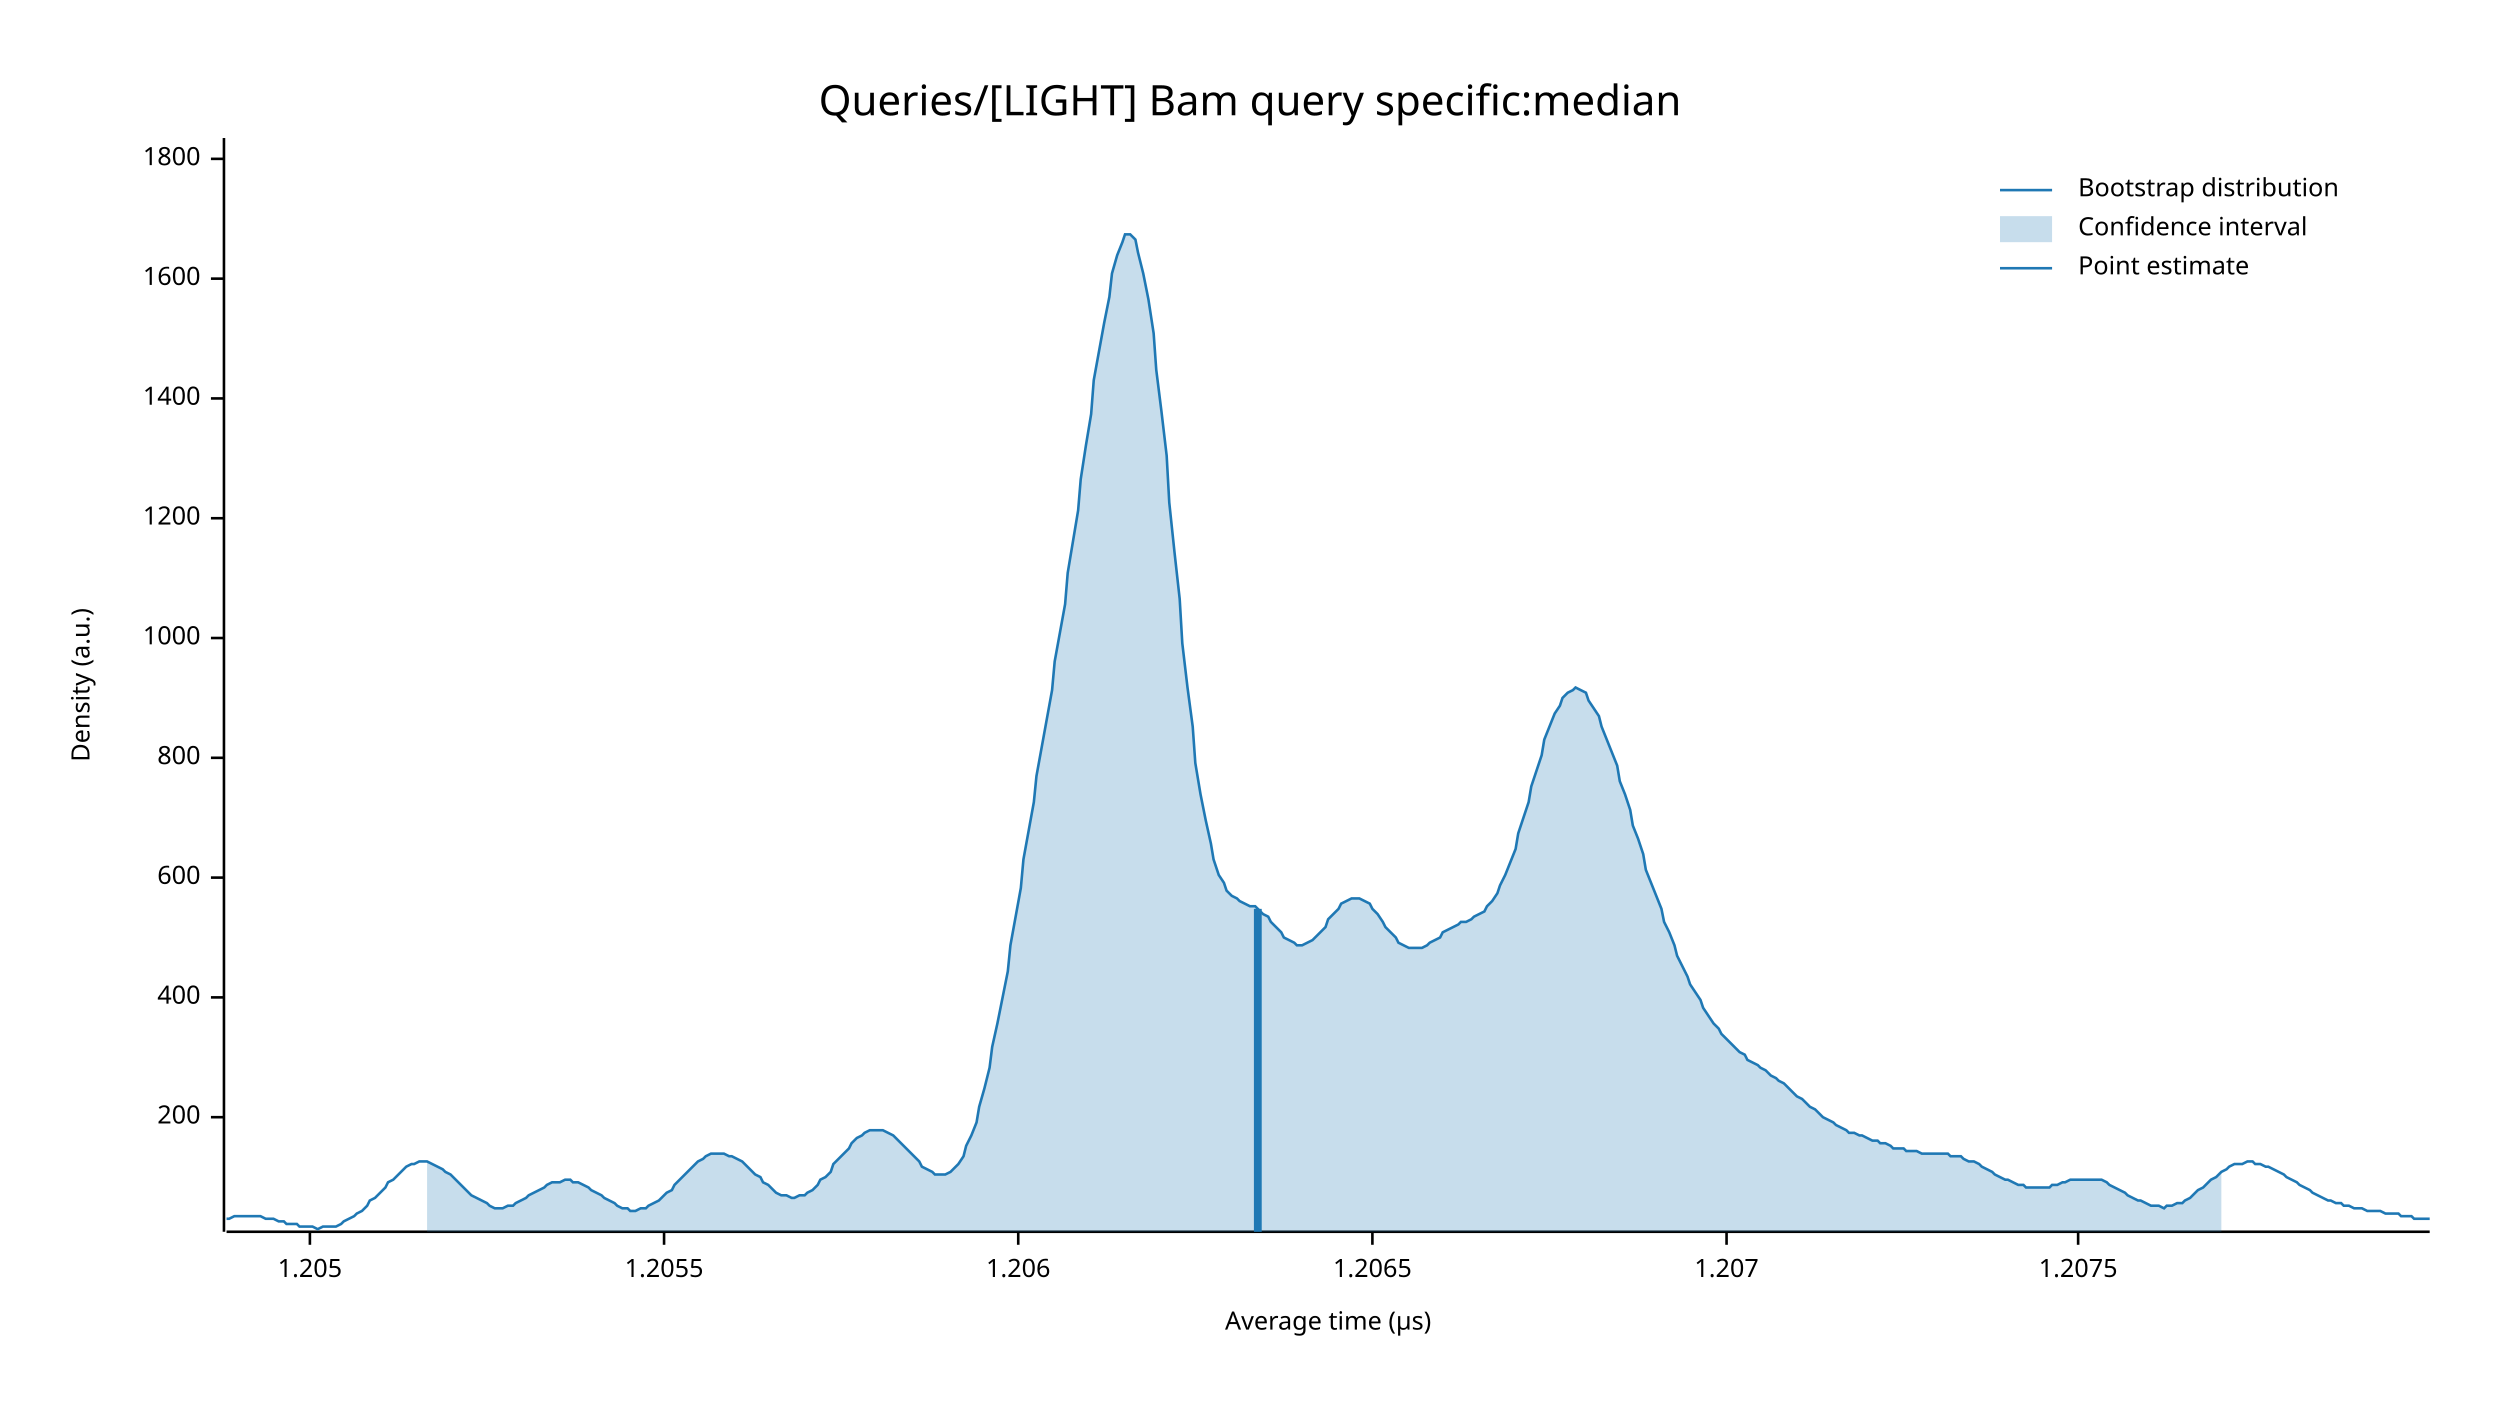
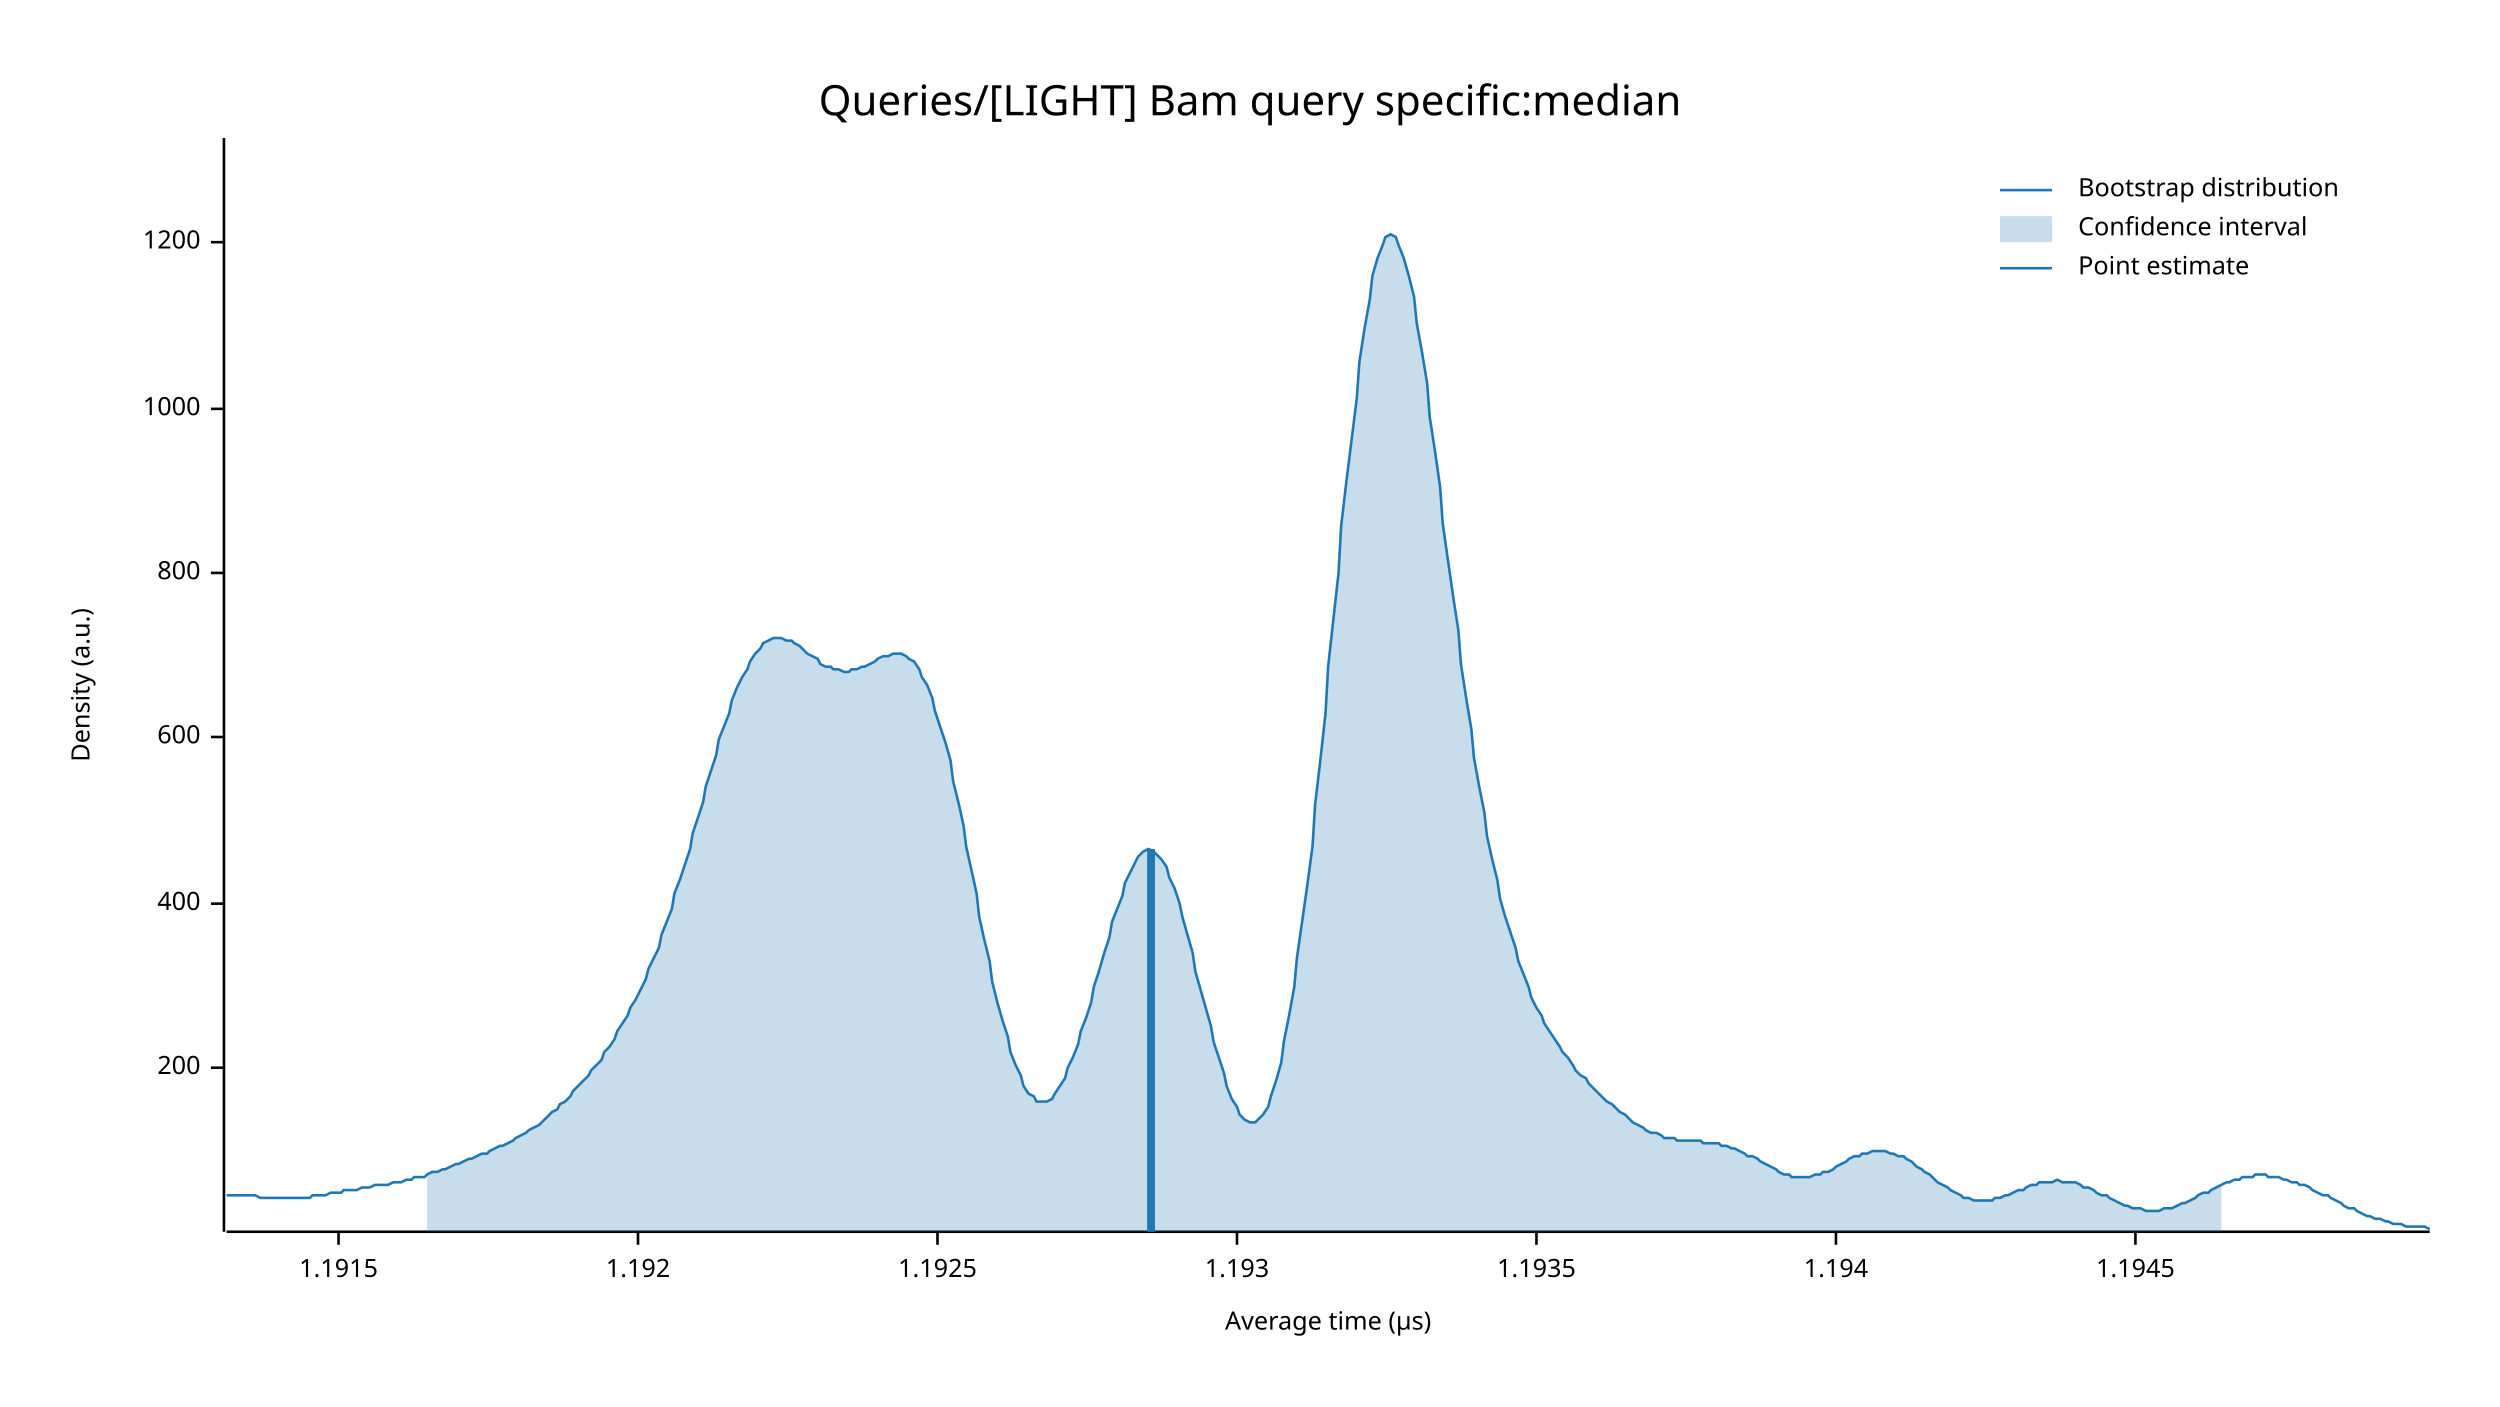
<svg xmlns="http://www.w3.org/2000/svg" width="960" height="540" viewBox="0 0 960 540">
  <text x="480" y="32" dy="0.76em" text-anchor="middle" font-family="sans-serif" font-size="16.129" opacity="1" fill="#000000">
Queries/[LIGHT] Bam query specific:median
</text>
  <text x="27" y="263" dy="0.76em" text-anchor="middle" font-family="sans-serif" font-size="9.677" opacity="1" fill="#000000" transform="rotate(270, 27, 263)">
Density (a.u.)
</text>
  <text x="510" y="513" dy="-0.5ex" text-anchor="middle" font-family="sans-serif" font-size="9.677" opacity="1" fill="#000000">
Average time (µs)
</text>
  <polyline fill="none" opacity="1" stroke="#000000" stroke-width="1" points="86,53 86,473 " />
-   <text x="77" y="429" dy="0.5ex" text-anchor="end" font-family="sans-serif" font-size="9.677" opacity="1" fill="#000000">
+   <text x="77" y="410" dy="0.5ex" text-anchor="end" font-family="sans-serif" font-size="9.677" opacity="1" fill="#000000">
200
</text>
-   <polyline fill="none" opacity="1" stroke="#000000" stroke-width="1" points="81,429 86,429 " />
-   <text x="77" y="383" dy="0.5ex" text-anchor="end" font-family="sans-serif" font-size="9.677" opacity="1" fill="#000000">
+   <polyline fill="none" opacity="1" stroke="#000000" stroke-width="1" points="81,410 86,410 " />
+   <text x="77" y="347" dy="0.5ex" text-anchor="end" font-family="sans-serif" font-size="9.677" opacity="1" fill="#000000">
400
</text>
-   <polyline fill="none" opacity="1" stroke="#000000" stroke-width="1" points="81,383 86,383 " />
-   <text x="77" y="337" dy="0.5ex" text-anchor="end" font-family="sans-serif" font-size="9.677" opacity="1" fill="#000000">
+   <polyline fill="none" opacity="1" stroke="#000000" stroke-width="1" points="81,347 86,347 " />
+   <text x="77" y="283" dy="0.5ex" text-anchor="end" font-family="sans-serif" font-size="9.677" opacity="1" fill="#000000">
600
</text>
-   <polyline fill="none" opacity="1" stroke="#000000" stroke-width="1" points="81,337 86,337 " />
-   <text x="77" y="291" dy="0.5ex" text-anchor="end" font-family="sans-serif" font-size="9.677" opacity="1" fill="#000000">
+   <polyline fill="none" opacity="1" stroke="#000000" stroke-width="1" points="81,283 86,283 " />
+   <text x="77" y="220" dy="0.5ex" text-anchor="end" font-family="sans-serif" font-size="9.677" opacity="1" fill="#000000">
800
</text>
-   <polyline fill="none" opacity="1" stroke="#000000" stroke-width="1" points="81,291 86,291 " />
-   <text x="77" y="245" dy="0.5ex" text-anchor="end" font-family="sans-serif" font-size="9.677" opacity="1" fill="#000000">
+   <polyline fill="none" opacity="1" stroke="#000000" stroke-width="1" points="81,220 86,220 " />
+   <text x="77" y="157" dy="0.5ex" text-anchor="end" font-family="sans-serif" font-size="9.677" opacity="1" fill="#000000">
1000
</text>
-   <polyline fill="none" opacity="1" stroke="#000000" stroke-width="1" points="81,245 86,245 " />
-   <text x="77" y="199" dy="0.5ex" text-anchor="end" font-family="sans-serif" font-size="9.677" opacity="1" fill="#000000">
+   <polyline fill="none" opacity="1" stroke="#000000" stroke-width="1" points="81,157 86,157 " />
+   <text x="77" y="93" dy="0.5ex" text-anchor="end" font-family="sans-serif" font-size="9.677" opacity="1" fill="#000000">
1200
</text>
-   <polyline fill="none" opacity="1" stroke="#000000" stroke-width="1" points="81,199 86,199 " />
-   <text x="77" y="153" dy="0.5ex" text-anchor="end" font-family="sans-serif" font-size="9.677" opacity="1" fill="#000000">
- 1400
+   <polyline fill="none" opacity="1" stroke="#000000" stroke-width="1" points="81,93 86,93 " />
+   <polyline fill="none" opacity="1" stroke="#000000" stroke-width="1" points="87,473 933,473 " />
+   <text x="130" y="483" dy="0.76em" text-anchor="middle" font-family="sans-serif" font-size="9.677" opacity="1" fill="#000000">
+ 1.1915
</text>
-   <polyline fill="none" opacity="1" stroke="#000000" stroke-width="1" points="81,153 86,153 " />
-   <text x="77" y="107" dy="0.5ex" text-anchor="end" font-family="sans-serif" font-size="9.677" opacity="1" fill="#000000">
- 1600
+   <polyline fill="none" opacity="1" stroke="#000000" stroke-width="1" points="130,473 130,478 " />
+   <text x="245" y="483" dy="0.76em" text-anchor="middle" font-family="sans-serif" font-size="9.677" opacity="1" fill="#000000">
+ 1.192
</text>
-   <polyline fill="none" opacity="1" stroke="#000000" stroke-width="1" points="81,107 86,107 " />
-   <text x="77" y="61" dy="0.5ex" text-anchor="end" font-family="sans-serif" font-size="9.677" opacity="1" fill="#000000">
- 1800
+   <polyline fill="none" opacity="1" stroke="#000000" stroke-width="1" points="245,473 245,478 " />
+   <text x="360" y="483" dy="0.76em" text-anchor="middle" font-family="sans-serif" font-size="9.677" opacity="1" fill="#000000">
+ 1.1925
</text>
-   <polyline fill="none" opacity="1" stroke="#000000" stroke-width="1" points="81,61 86,61 " />
-   <polyline fill="none" opacity="1" stroke="#000000" stroke-width="1" points="87,473 933,473 " />
-   <text x="119" y="483" dy="0.76em" text-anchor="middle" font-family="sans-serif" font-size="9.677" opacity="1" fill="#000000">
- 1.205
+   <polyline fill="none" opacity="1" stroke="#000000" stroke-width="1" points="360,473 360,478 " />
+   <text x="475" y="483" dy="0.76em" text-anchor="middle" font-family="sans-serif" font-size="9.677" opacity="1" fill="#000000">
+ 1.193
</text>
-   <polyline fill="none" opacity="1" stroke="#000000" stroke-width="1" points="119,473 119,478 " />
-   <text x="255" y="483" dy="0.76em" text-anchor="middle" font-family="sans-serif" font-size="9.677" opacity="1" fill="#000000">
- 1.2055
+   <polyline fill="none" opacity="1" stroke="#000000" stroke-width="1" points="475,473 475,478 " />
+   <text x="590" y="483" dy="0.76em" text-anchor="middle" font-family="sans-serif" font-size="9.677" opacity="1" fill="#000000">
+ 1.1935
</text>
-   <polyline fill="none" opacity="1" stroke="#000000" stroke-width="1" points="255,473 255,478 " />
-   <text x="391" y="483" dy="0.76em" text-anchor="middle" font-family="sans-serif" font-size="9.677" opacity="1" fill="#000000">
- 1.206
+   <polyline fill="none" opacity="1" stroke="#000000" stroke-width="1" points="590,473 590,478 " />
+   <text x="705" y="483" dy="0.76em" text-anchor="middle" font-family="sans-serif" font-size="9.677" opacity="1" fill="#000000">
+ 1.194
</text>
-   <polyline fill="none" opacity="1" stroke="#000000" stroke-width="1" points="391,473 391,478 " />
-   <text x="527" y="483" dy="0.76em" text-anchor="middle" font-family="sans-serif" font-size="9.677" opacity="1" fill="#000000">
- 1.2065
+   <polyline fill="none" opacity="1" stroke="#000000" stroke-width="1" points="705,473 705,478 " />
+   <text x="820" y="483" dy="0.76em" text-anchor="middle" font-family="sans-serif" font-size="9.677" opacity="1" fill="#000000">
+ 1.1945
</text>
-   <polyline fill="none" opacity="1" stroke="#000000" stroke-width="1" points="527,473 527,478 " />
-   <text x="663" y="483" dy="0.76em" text-anchor="middle" font-family="sans-serif" font-size="9.677" opacity="1" fill="#000000">
- 1.207
- </text>
-   <polyline fill="none" opacity="1" stroke="#000000" stroke-width="1" points="663,473 663,478 " />
-   <text x="798" y="483" dy="0.76em" text-anchor="middle" font-family="sans-serif" font-size="9.677" opacity="1" fill="#000000">
- 1.2075
- </text>
-   <polyline fill="none" opacity="1" stroke="#000000" stroke-width="1" points="798,473 798,478 " />
-   <polyline fill="none" opacity="1" stroke="#1F78B4" stroke-width="1" points="87,468 88,468 90,467 92,467 93,467 95,467 97,467 98,467 100,467 102,468 103,468 105,468 107,469 109,469 110,470 112,470 114,470 115,471 117,471 119,471 120,471 122,472 124,471 125,471 127,471 129,471 131,470 132,469 134,468 136,467 137,466 139,465 141,463 142,461 144,460 146,458 148,456 149,454 151,453 153,451 154,450 156,448 158,447 159,447 161,446 163,446 164,446 166,447 168,448 170,449 171,450 173,451 175,453 176,454 178,456 180,458 181,459 183,460 185,461 187,462 188,463 190,464 192,464 193,464 195,463 197,463 198,462 200,461 202,460 203,459 205,458 207,457 209,456 210,455 212,454 214,454 215,454 217,453 219,453 220,454 222,454 224,455 226,456 227,457 229,458 231,459 232,460 234,461 236,462 237,463 239,464 241,464 242,465 244,465 246,464 248,464 249,463 251,462 253,461 254,460 256,458 258,457 259,455 261,453 263,451 265,449 266,448 268,446 270,445 271,444 273,443 275,443 276,443 278,443 280,444 281,444 283,445 285,446 287,448 288,449 290,451 292,452 293,454 295,455 297,457 298,458 300,459 302,459 304,460 305,460 307,459 309,459 310,458 312,457 314,455 315,453 317,452 319,450 320,447 322,445 324,443 326,441 327,439 329,437 331,436 332,435 334,434 336,434 337,434 339,434 341,435 343,436 344,437 346,439 348,441 349,442 351,444 353,446 354,448 356,449 358,450 359,451 361,451 363,451 365,450 366,449 368,447 370,444 371,440 373,436 375,431 376,425 378,418 380,410 381,402 383,393 385,383 387,373 388,363 390,352 392,341 393,330 395,319 397,308 398,298 400,287 402,276 404,265 405,254 407,243 409,232 410,220 412,208 414,196 415,184 417,171 419,159 420,146 422,135 424,124 426,114 427,105 429,98 431,93 432,90 434,90 436,92 437,97 439,105 441,115 443,128 444,142 446,158 448,175 449,193 451,212 453,230 454,247 456,264 458,279 459,293 461,305 463,315 465,324 466,330 468,336 470,339 471,342 473,344 475,345 476,346 478,347 480,348 482,348 483,349 485,351 487,352 488,354 490,356 492,358 493,360 495,361 497,362 498,363 500,363 502,362 504,361 505,360 507,358 509,356 510,353 512,351 514,349 515,347 517,346 519,345 521,345 522,345 524,346 526,347 527,349 529,351 531,354 532,356 534,358 536,360 537,362 539,363 541,364 543,364 544,364 546,364 548,363 549,362 551,361 553,360 554,358 556,357 558,356 560,355 561,354 563,354 565,353 566,352 568,351 570,350 571,348 573,346 575,343 576,340 578,336 580,331 582,326 583,320 585,314 587,308 588,302 590,296 592,290 593,284 595,279 597,274 599,271 600,268 602,266 604,265 605,264 607,265 609,266 610,269 612,272 614,275 615,279 617,284 619,289 621,294 622,300 624,305 626,311 627,317 629,322 631,328 632,334 634,339 636,344 638,349 639,354 641,358 643,363 644,367 646,371 648,375 649,378 651,381 653,384 654,387 656,390 658,393 660,395 661,397 663,399 665,401 666,402 668,404 670,405 671,407 673,408 675,409 676,410 678,411 680,413 682,414 683,415 685,416 687,418 688,419 690,421 692,422 693,423 695,425 697,426 699,428 700,429 702,430 704,431 705,432 707,433 709,434 710,435 712,435 714,436 715,436 717,437 719,438 721,438 722,439 724,439 726,440 727,441 729,441 731,441 732,442 734,442 736,442 738,443 739,443 741,443 743,443 744,443 746,443 748,443 749,444 751,444 753,444 754,445 756,446 758,446 760,447 761,448 763,449 765,450 766,451 768,452 770,453 771,453 773,454 775,455 777,455 778,456 780,456 782,456 783,456 785,456 787,456 788,455 790,455 792,454 793,454 795,453 797,453 799,453 800,453 802,453 804,453 805,453 807,453 809,454 810,455 812,456 814,457 816,458 817,459 819,460 821,461 822,461 824,462 826,463 827,463 829,463 831,464 832,463 834,463 836,462 838,462 839,461 841,460 843,458 844,457 846,456 848,454 849,453 851,452 853,450 855,449 856,448 858,447 860,447 861,447 863,446 865,446 866,447 868,447 870,448 871,448 873,449 875,450 877,451 878,452 880,453 882,454 883,455 885,456 887,457 888,458 890,459 892,460 894,461 895,461 897,462 899,462 900,463 902,463 904,464 905,464 907,464 909,465 910,465 912,465 914,465 916,466 917,466 919,466 921,466 922,467 924,467 926,467 927,468 929,468 931,468 933,468 " />
-   <polygon opacity="0.25" fill="#1F78B4" points="164,446 166,447 168,448 170,449 171,450 173,451 175,453 176,454 178,456 180,458 181,459 183,460 185,461 187,462 188,463 190,464 192,464 193,464 195,463 197,463 198,462 200,461 202,460 203,459 205,458 207,457 209,456 210,455 212,454 214,454 215,454 217,453 219,453 220,454 222,454 224,455 226,456 227,457 229,458 231,459 232,460 234,461 236,462 237,463 239,464 241,464 242,465 244,465 246,464 248,464 249,463 251,462 253,461 254,460 256,458 258,457 259,455 261,453 263,451 265,449 266,448 268,446 270,445 271,444 273,443 275,443 276,443 278,443 280,444 281,444 283,445 285,446 287,448 288,449 290,451 292,452 293,454 295,455 297,457 298,458 300,459 302,459 304,460 305,460 307,459 309,459 310,458 312,457 314,455 315,453 317,452 319,450 320,447 322,445 324,443 326,441 327,439 329,437 331,436 332,435 334,434 336,434 337,434 339,434 341,435 343,436 344,437 346,439 348,441 349,442 351,444 353,446 354,448 356,449 358,450 359,451 361,451 363,451 365,450 366,449 368,447 370,444 371,440 373,436 375,431 376,425 378,418 380,410 381,402 383,393 385,383 387,373 388,363 390,352 392,341 393,330 395,319 397,308 398,298 400,287 402,276 404,265 405,254 407,243 409,232 410,220 412,208 414,196 415,184 417,171 419,159 420,146 422,135 424,124 426,114 427,105 429,98 431,93 432,90 434,90 436,92 437,97 439,105 441,115 443,128 444,142 446,158 448,175 449,193 451,212 453,230 454,247 456,264 458,279 459,293 461,305 463,315 465,324 466,330 468,336 470,339 471,342 473,344 475,345 476,346 478,347 480,348 482,348 483,349 485,351 487,352 488,354 490,356 492,358 493,360 495,361 497,362 498,363 500,363 502,362 504,361 505,360 507,358 509,356 510,353 512,351 514,349 515,347 517,346 519,345 521,345 522,345 524,346 526,347 527,349 529,351 531,354 532,356 534,358 536,360 537,362 539,363 541,364 543,364 544,364 546,364 548,363 549,362 551,361 553,360 554,358 556,357 558,356 560,355 561,354 563,354 565,353 566,352 568,351 570,350 571,348 573,346 575,343 576,340 578,336 580,331 582,326 583,320 585,314 587,308 588,302 590,296 592,290 593,284 595,279 597,274 599,271 600,268 602,266 604,265 605,264 607,265 609,266 610,269 612,272 614,275 615,279 617,284 619,289 621,294 622,300 624,305 626,311 627,317 629,322 631,328 632,334 634,339 636,344 638,349 639,354 641,358 643,363 644,367 646,371 648,375 649,378 651,381 653,384 654,387 656,390 658,393 660,395 661,397 663,399 665,401 666,402 668,404 670,405 671,407 673,408 675,409 676,410 678,411 680,413 682,414 683,415 685,416 687,418 688,419 690,421 692,422 693,423 695,425 697,426 699,428 700,429 702,430 704,431 705,432 707,433 709,434 710,435 712,435 714,436 715,436 717,437 719,438 721,438 722,439 724,439 726,440 727,441 729,441 731,441 732,442 734,442 736,442 738,443 739,443 741,443 743,443 744,443 746,443 748,443 749,444 751,444 753,444 754,445 756,446 758,446 760,447 761,448 763,449 765,450 766,451 768,452 770,453 771,453 773,454 775,455 777,455 778,456 780,456 782,456 783,456 785,456 787,456 788,455 790,455 792,454 793,454 795,453 797,453 799,453 800,453 802,453 804,453 805,453 807,453 809,454 810,455 812,456 814,457 816,458 817,459 819,460 821,461 822,461 824,462 826,463 827,463 829,463 831,464 832,463 834,463 836,462 838,462 839,461 841,460 843,458 844,457 846,456 848,454 849,453 851,452 853,450 853,473 164,473 " />
-   <polyline fill="none" opacity="1" stroke="#1F78B4" stroke-width="3" points="483,473 483,349 " />
+   <polyline fill="none" opacity="1" stroke="#000000" stroke-width="1" points="820,473 820,478 " />
+   <polyline fill="none" opacity="1" stroke="#1F78B4" stroke-width="1" points="87,459 88,459 90,459 92,459 93,459 95,459 97,459 98,459 100,460 102,460 103,460 105,460 107,460 109,460 110,460 112,460 114,460 115,460 117,460 119,460 120,459 122,459 124,459 125,459 127,458 129,458 131,458 132,457 134,457 136,457 137,457 139,456 141,456 142,456 144,455 146,455 148,455 149,455 151,454 153,454 154,454 156,453 158,453 159,452 161,452 163,452 164,451 166,450 168,450 170,449 171,449 173,448 175,447 176,447 178,446 180,445 181,445 183,444 185,443 187,443 188,442 190,441 192,440 193,440 195,439 197,438 198,437 200,436 202,435 203,434 205,433 207,432 209,430 210,429 212,427 214,426 215,424 217,423 219,421 220,419 222,417 224,415 226,413 227,411 229,409 231,407 232,404 234,402 236,399 237,396 239,393 241,390 242,387 244,384 246,380 248,376 249,372 251,368 253,364 254,359 256,354 258,349 259,343 261,338 263,332 265,326 266,320 268,314 270,308 271,302 273,296 275,290 276,284 278,279 280,274 281,269 283,264 285,260 287,257 288,254 290,251 292,249 293,247 295,246 297,245 298,245 300,245 302,246 304,246 305,247 307,248 309,250 310,251 312,252 314,253 315,255 317,256 319,256 320,257 322,257 324,258 326,258 327,257 329,257 331,256 332,256 334,255 336,254 337,253 339,252 341,252 343,251 344,251 346,251 348,252 349,253 351,254 353,257 354,260 356,263 358,268 359,273 361,279 363,285 365,292 366,300 368,308 370,317 371,325 373,334 375,343 376,352 378,361 380,369 381,377 383,385 385,392 387,398 388,404 390,409 392,413 393,417 395,420 397,421 398,423 400,423 402,423 404,422 405,420 407,417 409,414 410,410 412,406 414,401 415,396 417,391 419,385 420,379 422,373 424,366 426,360 427,354 429,349 431,344 432,339 434,335 436,331 437,329 439,327 441,326 443,327 444,328 446,330 448,333 449,337 451,341 453,347 454,352 456,359 458,366 459,373 461,380 463,387 465,394 466,400 468,406 470,412 471,417 473,422 475,425 476,428 478,430 480,431 482,431 483,430 485,428 487,425 488,421 490,415 492,408 493,400 495,390 497,379 498,368 500,354 502,340 504,325 505,309 507,292 509,274 510,256 512,238 514,220 515,202 517,185 519,169 521,153 522,139 524,126 526,115 527,106 529,99 531,94 532,91 534,90 536,91 537,94 539,99 541,106 543,114 544,124 546,135 548,147 549,160 551,173 553,187 554,201 556,215 558,229 560,242 561,255 563,268 565,280 566,291 568,302 570,312 571,321 573,330 575,338 576,345 578,352 580,358 582,364 583,369 585,374 587,379 588,383 590,387 592,390 593,393 595,396 597,399 599,402 600,404 602,406 604,409 605,411 607,413 609,414 610,416 612,418 614,420 615,421 617,423 619,424 621,426 622,427 624,428 626,430 627,431 629,432 631,433 632,434 634,435 636,435 638,436 639,437 641,437 643,437 644,438 646,438 648,438 649,438 651,438 653,438 654,439 656,439 658,439 660,439 661,440 663,440 665,441 666,441 668,442 670,443 671,444 673,444 675,445 676,446 678,447 680,448 682,449 683,450 685,451 687,451 688,452 690,452 692,452 693,452 695,452 697,451 699,451 700,450 702,450 704,449 705,448 707,447 709,446 710,445 712,444 714,444 715,443 717,443 719,442 721,442 722,442 724,442 726,443 727,443 729,444 731,444 732,445 734,446 736,448 738,449 739,450 741,451 743,453 744,454 746,455 748,456 749,457 751,458 753,459 754,460 756,460 758,461 760,461 761,461 763,461 765,461 766,460 768,460 770,459 771,459 773,458 775,457 777,457 778,456 780,455 782,455 783,454 785,454 787,454 788,454 790,453 792,454 793,454 795,454 797,454 799,455 800,456 802,456 804,457 805,458 807,459 809,459 810,460 812,461 814,462 816,463 817,463 819,464 821,464 822,464 824,465 826,465 827,465 829,465 831,464 832,464 834,464 836,463 838,462 839,462 841,461 843,460 844,459 846,458 848,458 849,457 851,456 853,455 855,454 856,454 858,453 860,453 861,452 863,452 865,452 866,451 868,451 870,451 871,452 873,452 875,452 877,453 878,453 880,454 882,454 883,455 885,455 887,456 888,457 890,458 892,459 894,459 895,460 897,461 899,462 900,463 902,464 904,464 905,465 907,466 909,467 910,467 912,468 914,468 916,469 917,469 919,470 921,470 922,470 924,471 926,471 927,471 929,471 931,471 933,472 " />
+   <polygon opacity="0.25" fill="#1F78B4" points="164,451 166,450 168,450 170,449 171,449 173,448 175,447 176,447 178,446 180,445 181,445 183,444 185,443 187,443 188,442 190,441 192,440 193,440 195,439 197,438 198,437 200,436 202,435 203,434 205,433 207,432 209,430 210,429 212,427 214,426 215,424 217,423 219,421 220,419 222,417 224,415 226,413 227,411 229,409 231,407 232,404 234,402 236,399 237,396 239,393 241,390 242,387 244,384 246,380 248,376 249,372 251,368 253,364 254,359 256,354 258,349 259,343 261,338 263,332 265,326 266,320 268,314 270,308 271,302 273,296 275,290 276,284 278,279 280,274 281,269 283,264 285,260 287,257 288,254 290,251 292,249 293,247 295,246 297,245 298,245 300,245 302,246 304,246 305,247 307,248 309,250 310,251 312,252 314,253 315,255 317,256 319,256 320,257 322,257 324,258 326,258 327,257 329,257 331,256 332,256 334,255 336,254 337,253 339,252 341,252 343,251 344,251 346,251 348,252 349,253 351,254 353,257 354,260 356,263 358,268 359,273 361,279 363,285 365,292 366,300 368,308 370,317 371,325 373,334 375,343 376,352 378,361 380,369 381,377 383,385 385,392 387,398 388,404 390,409 392,413 393,417 395,420 397,421 398,423 400,423 402,423 404,422 405,420 407,417 409,414 410,410 412,406 414,401 415,396 417,391 419,385 420,379 422,373 424,366 426,360 427,354 429,349 431,344 432,339 434,335 436,331 437,329 439,327 441,326 443,327 444,328 446,330 448,333 449,337 451,341 453,347 454,352 456,359 458,366 459,373 461,380 463,387 465,394 466,400 468,406 470,412 471,417 473,422 475,425 476,428 478,430 480,431 482,431 483,430 485,428 487,425 488,421 490,415 492,408 493,400 495,390 497,379 498,368 500,354 502,340 504,325 505,309 507,292 509,274 510,256 512,238 514,220 515,202 517,185 519,169 521,153 522,139 524,126 526,115 527,106 529,99 531,94 532,91 534,90 536,91 537,94 539,99 541,106 543,114 544,124 546,135 548,147 549,160 551,173 553,187 554,201 556,215 558,229 560,242 561,255 563,268 565,280 566,291 568,302 570,312 571,321 573,330 575,338 576,345 578,352 580,358 582,364 583,369 585,374 587,379 588,383 590,387 592,390 593,393 595,396 597,399 599,402 600,404 602,406 604,409 605,411 607,413 609,414 610,416 612,418 614,420 615,421 617,423 619,424 621,426 622,427 624,428 626,430 627,431 629,432 631,433 632,434 634,435 636,435 638,436 639,437 641,437 643,437 644,438 646,438 648,438 649,438 651,438 653,438 654,439 656,439 658,439 660,439 661,440 663,440 665,441 666,441 668,442 670,443 671,444 673,444 675,445 676,446 678,447 680,448 682,449 683,450 685,451 687,451 688,452 690,452 692,452 693,452 695,452 697,451 699,451 700,450 702,450 704,449 705,448 707,447 709,446 710,445 712,444 714,444 715,443 717,443 719,442 721,442 722,442 724,442 726,443 727,443 729,444 731,444 732,445 734,446 736,448 738,449 739,450 741,451 743,453 744,454 746,455 748,456 749,457 751,458 753,459 754,460 756,460 758,461 760,461 761,461 763,461 765,461 766,460 768,460 770,459 771,459 773,458 775,457 777,457 778,456 780,455 782,455 783,454 785,454 787,454 788,454 790,453 792,454 793,454 795,454 797,454 799,455 800,456 802,456 804,457 805,458 807,459 809,459 810,460 812,461 814,462 816,463 817,463 819,464 821,464 822,464 824,465 826,465 827,465 829,465 831,464 832,464 834,464 836,463 838,462 839,462 841,461 843,460 844,459 846,458 848,458 849,457 851,456 853,455 853,473 164,473 " />
+   <polyline fill="none" opacity="1" stroke="#1F78B4" stroke-width="3" points="442,473 442,326 " />
  <text x="798" y="68" dy="0.76em" text-anchor="start" font-family="sans-serif" font-size="9.677" opacity="1" fill="#000000">
Bootstrap distribution
</text>
  <text x="798" y="83" dy="0.76em" text-anchor="start" font-family="sans-serif" font-size="9.677" opacity="1" fill="#000000">
Confidence interval
</text>
  <text x="798" y="98" dy="0.76em" text-anchor="start" font-family="sans-serif" font-size="9.677" opacity="1" fill="#000000">
Point estimate
</text>
  <polyline fill="none" opacity="1" stroke="#1F78B4" stroke-width="1" points="768,73 788,73 " />
  <rect x="768" y="83" width="20" height="10" opacity="0.25" fill="#1F78B4" stroke="none" />
  <polyline fill="none" opacity="1" stroke="#1F78B4" stroke-width="1" points="768,103 788,103 " />
</svg>
